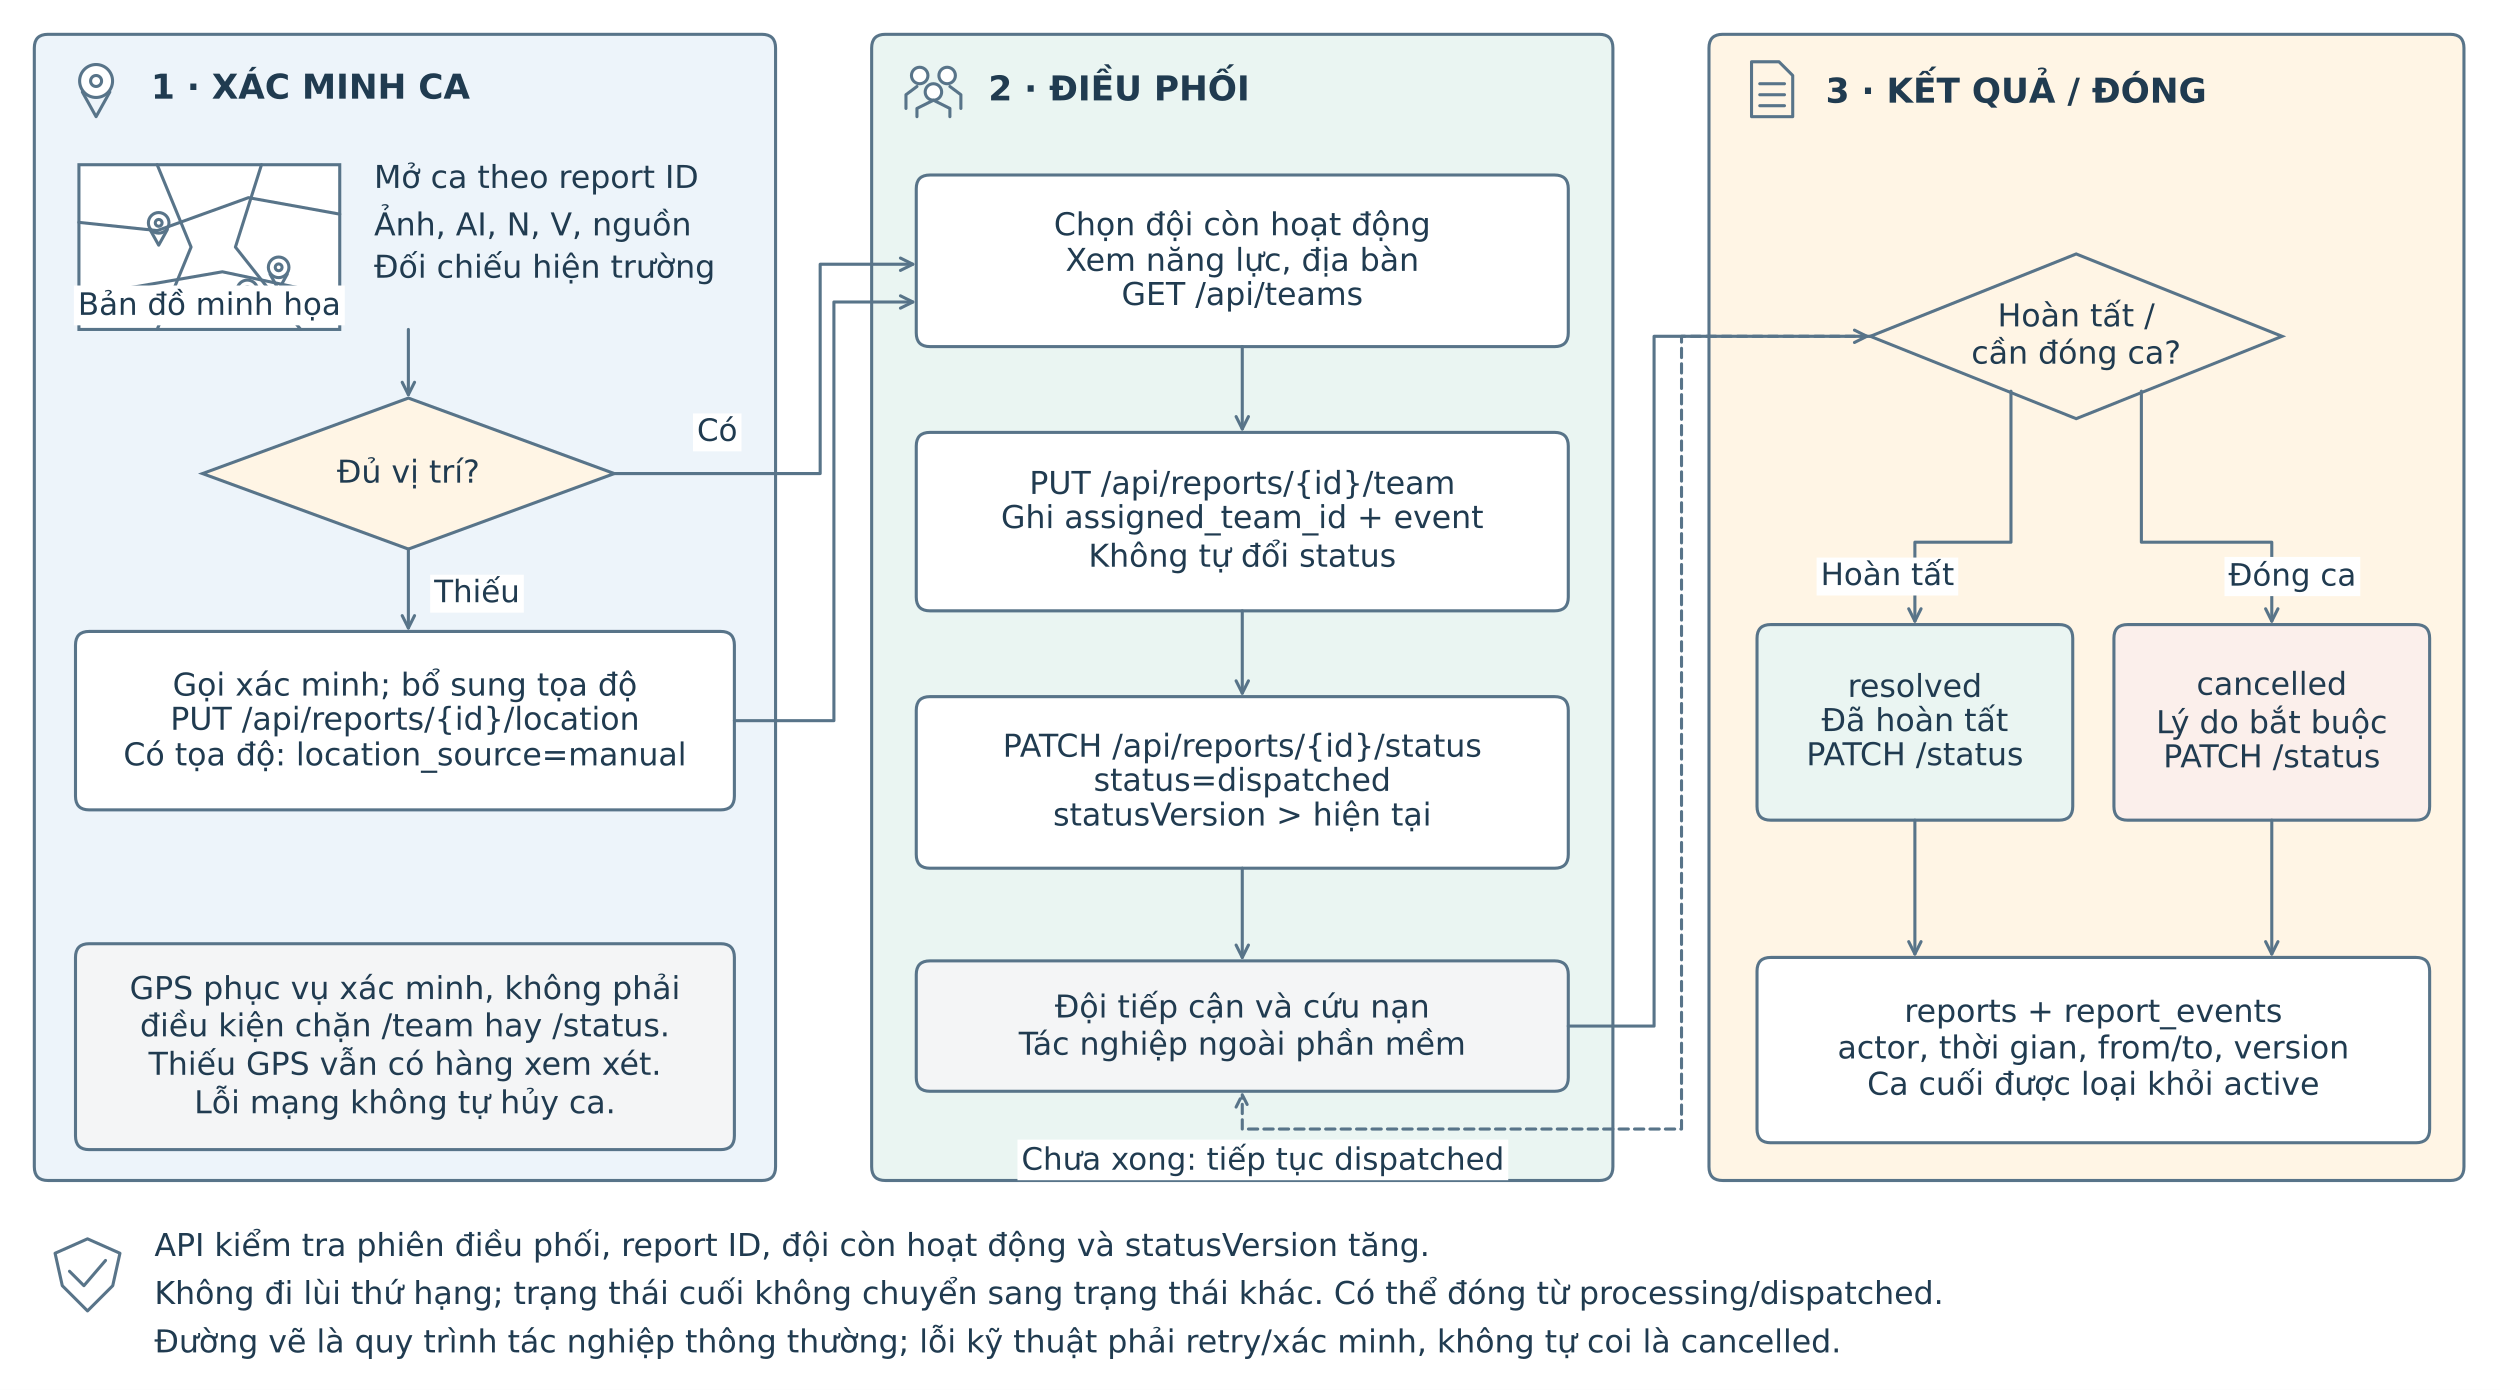
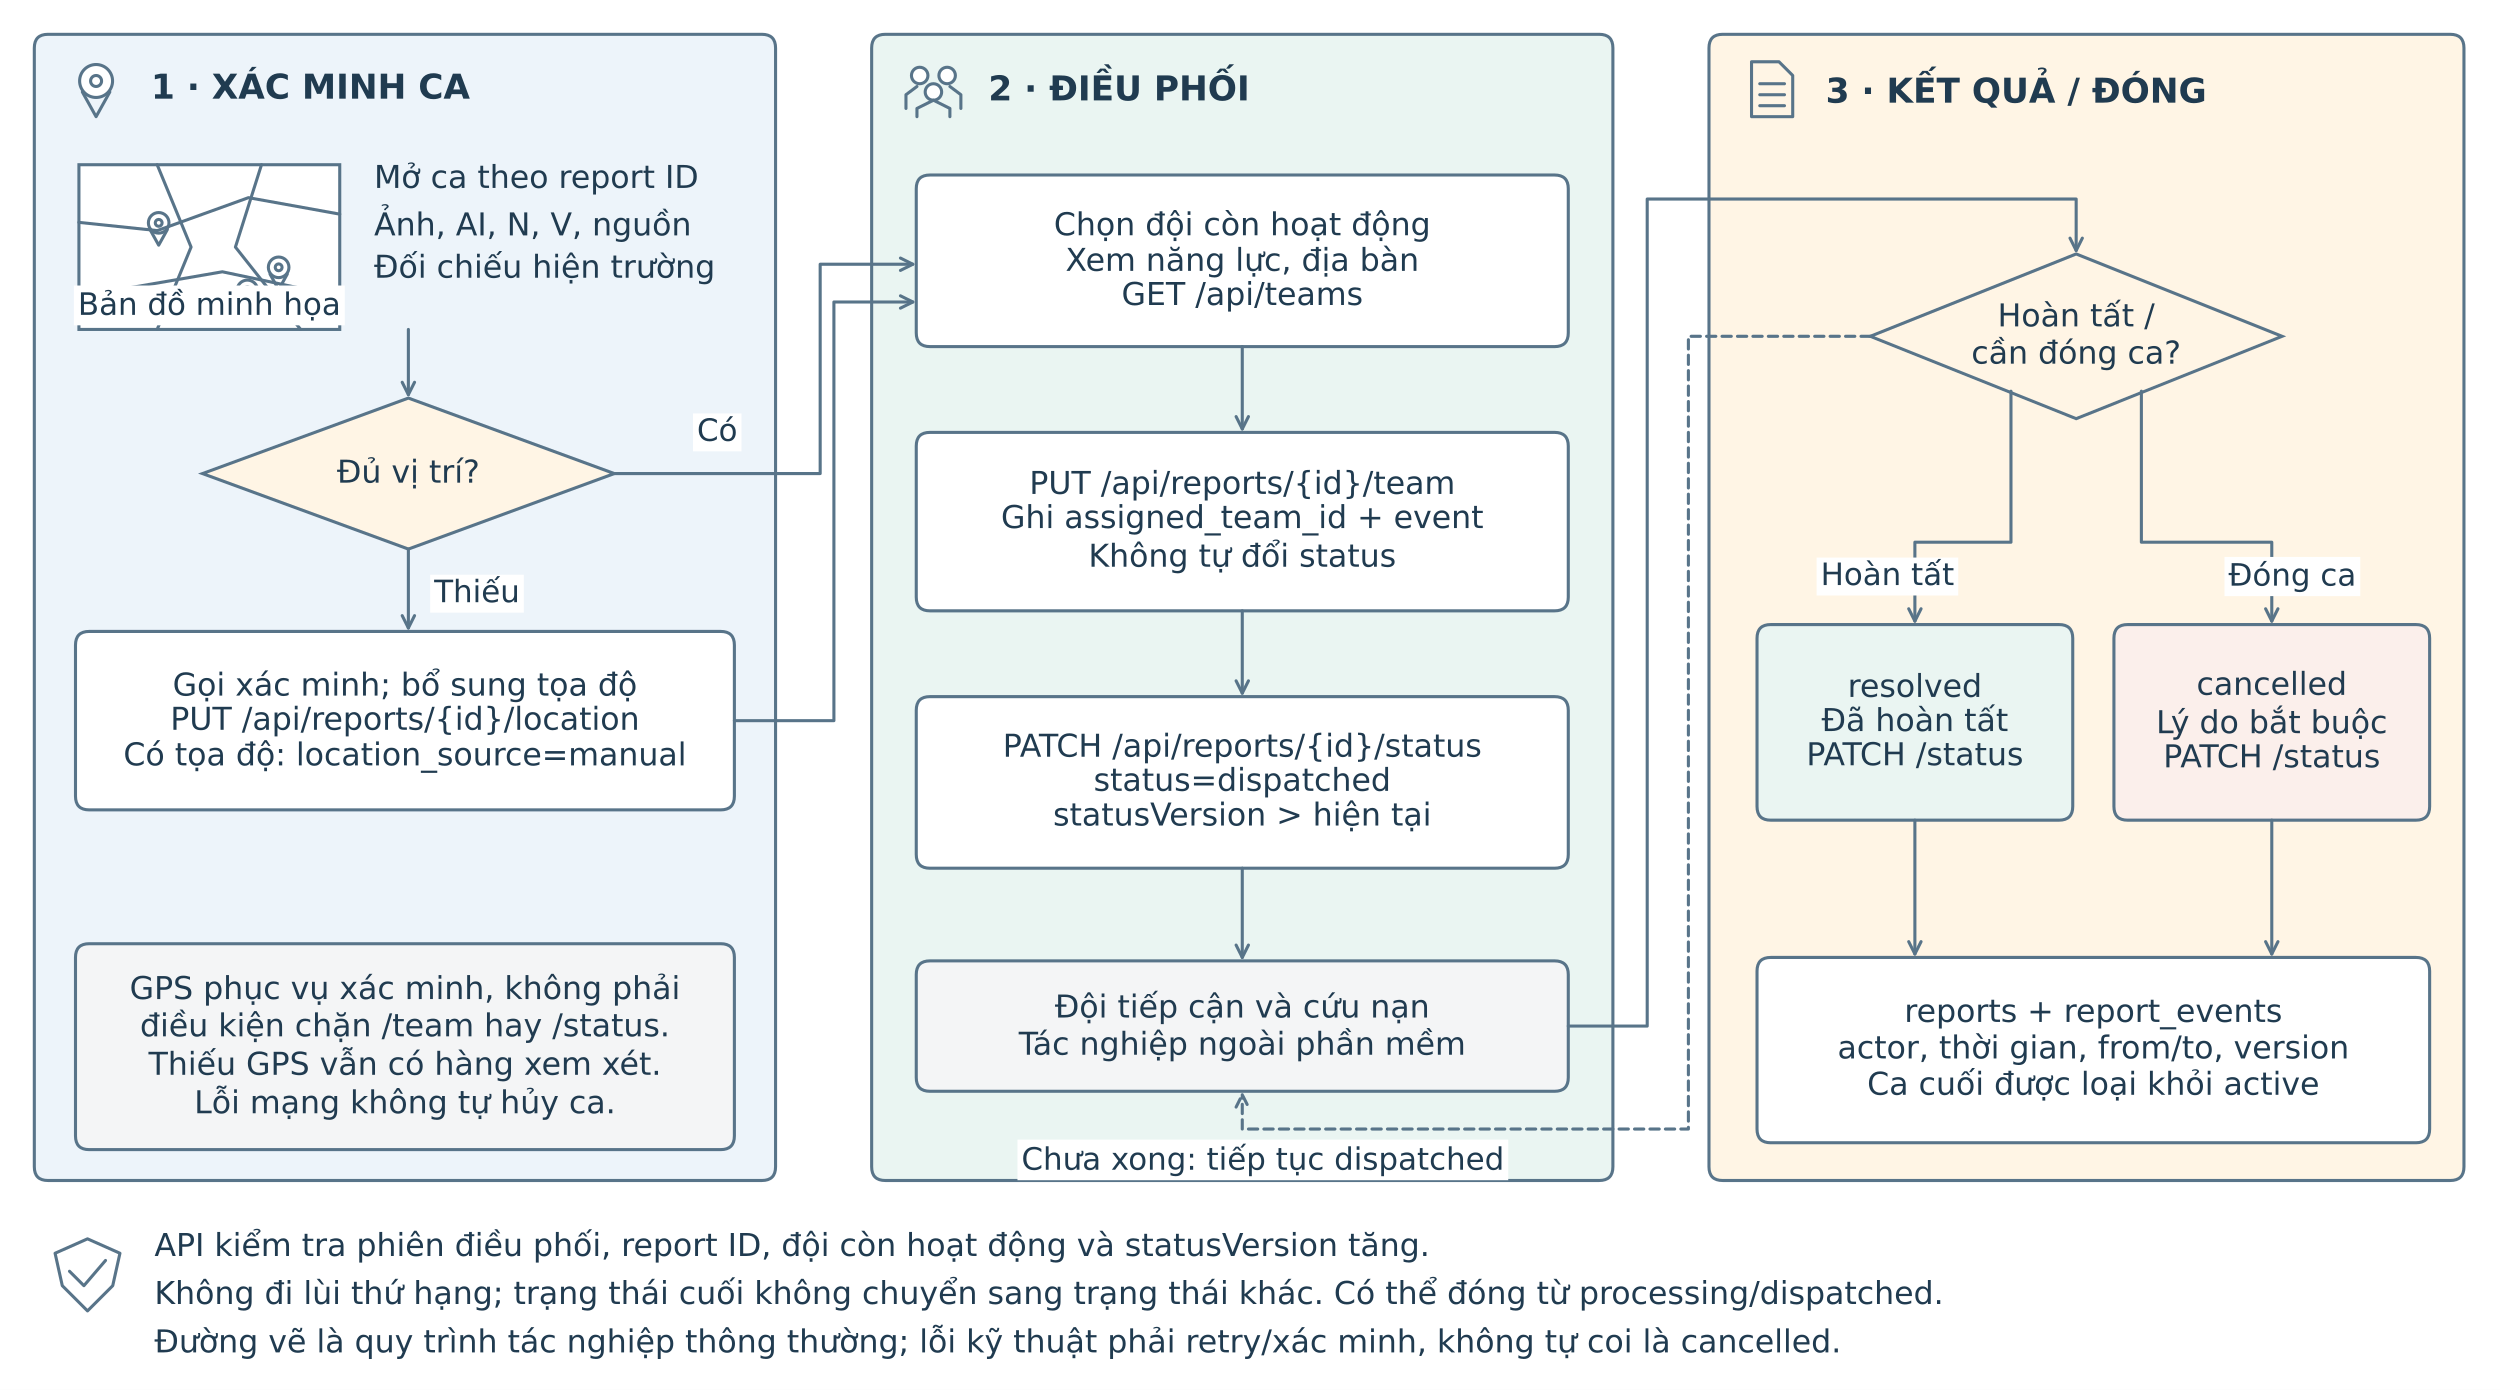
<svg xmlns="http://www.w3.org/2000/svg" width="728.504pt" height="405pt" viewBox="0 0 728.504 405" version="1.1">
  <defs>
    <style type="text/css">*{stroke-linejoin: round; stroke-linecap: butt}</style>
  </defs>
  <g id="figure_1">
    <g id="patch_1">
      <path d="M 0 405 L 728.504 405 L 728.504 0 L 0 0 z " style="fill: #ffffff" />
    </g>
    <g id="axes_1">
      <g id="patch_2">
        <path d="M 14 10 L 222 10 Q 226 10 226 14 L 226 340 Q 226 344 222 344 L 14 344 Q 10 344 10 340 L 10 14 Q 10 10 14 10 z " clip-path="url(#pd65123c80a)" style="fill: #edf4fa; stroke: #587489; stroke-width: 0.9; stroke-linejoin: miter" />
      </g>
      <g id="patch_3">
        <path d="M 258 10 L 466 10 Q 470 10 470 14 L 470 340 Q 470 344 466 344 L 258 344 Q 254 344 254 340 L 254 14 Q 254 10 258 10 z " clip-path="url(#pd65123c80a)" style="fill: #eaf5f2; stroke: #587489; stroke-width: 0.9; stroke-linejoin: miter" />
      </g>
      <g id="patch_4">
        <path d="M 502 10 L 714 10 Q 718 10 718 14 L 718 340 Q 718 344 714 344 L 502 344 Q 498 344 498 340 L 498 14 Q 498 10 502 10 z " clip-path="url(#pd65123c80a)" style="fill: #fff5e5; stroke: #587489; stroke-width: 0.9; stroke-linejoin: miter" />
      </g>
      <g id="patch_5">
        <path d="M 23 48 L 99 48 L 99 96 L 23 96 z " clip-path="url(#pd65123c80a)" style="fill: #ffffff; stroke: #587489; stroke-width: 0.9; stroke-linejoin: miter" />
      </g>
      <g id="patch_6">
        <path d="M 119 116 L 179 138 L 119 160 L 59 138 z " clip-path="url(#pd65123c80a)" style="fill: #fff5e5; stroke: #587489; stroke-width: 0.9; stroke-linejoin: miter" />
      </g>
      <g id="patch_7">
        <path d="M 26 184 L 210 184 Q 214 184 214 188 L 214 232 Q 214 236 210 236 L 26 236 Q 22 236 22 232 L 22 188 Q 22 184 26 184 z " clip-path="url(#pd65123c80a)" style="fill: #ffffff; stroke: #587489; stroke-width: 0.9; stroke-linejoin: miter" />
      </g>
      <g id="patch_8">
        <path d="M 26 275 L 210 275 Q 214 275 214 279 L 214 331 Q 214 335 210 335 L 26 335 Q 22 335 22 331 L 22 279 Q 22 275 26 275 z " clip-path="url(#pd65123c80a)" style="fill: #f4f5f6; stroke: #587489; stroke-width: 0.9; stroke-linejoin: miter" />
      </g>
      <g id="patch_9">
        <path d="M 271 51 L 453 51 Q 457 51 457 55 L 457 97 Q 457 101 453 101 L 271 101 Q 267 101 267 97 L 267 55 Q 267 51 271 51 z " clip-path="url(#pd65123c80a)" style="fill: #ffffff; stroke: #587489; stroke-width: 0.9; stroke-linejoin: miter" />
      </g>
      <g id="patch_10">
        <path d="M 271 126 L 453 126 Q 457 126 457 130 L 457 174 Q 457 178 453 178 L 271 178 Q 267 178 267 174 L 267 130 Q 267 126 271 126 z " clip-path="url(#pd65123c80a)" style="fill: #ffffff; stroke: #587489; stroke-width: 0.9; stroke-linejoin: miter" />
      </g>
      <g id="patch_11">
        <path d="M 271 203 L 453 203 Q 457 203 457 207 L 457 249 Q 457 253 453 253 L 271 253 Q 267 253 267 249 L 267 207 Q 267 203 271 203 z " clip-path="url(#pd65123c80a)" style="fill: #ffffff; stroke: #587489; stroke-width: 0.9; stroke-linejoin: miter" />
      </g>
      <g id="patch_12">
        <path d="M 271 280 L 453 280 Q 457 280 457 284 L 457 314 Q 457 318 453 318 L 271 318 Q 267 318 267 314 L 267 284 Q 267 280 271 280 z " clip-path="url(#pd65123c80a)" style="fill: #f4f5f6; stroke: #587489; stroke-width: 0.9; stroke-linejoin: miter" />
      </g>
      <g id="patch_13">
        <path d="M 605 74 L 665 98 L 605 122 L 545 98 z " clip-path="url(#pd65123c80a)" style="fill: #fff5e5; stroke: #587489; stroke-width: 0.9; stroke-linejoin: miter" />
      </g>
      <g id="patch_14">
        <path d="M 516 182 L 600 182 Q 604 182 604 186 L 604 235 Q 604 239 600 239 L 516 239 Q 512 239 512 235 L 512 186 Q 512 182 516 182 z " clip-path="url(#pd65123c80a)" style="fill: #eaf5f2; stroke: #587489; stroke-width: 0.9; stroke-linejoin: miter" />
      </g>
      <g id="patch_15">
        <path d="M 620 182 L 704 182 Q 708 182 708 186 L 708 235 Q 708 239 704 239 L 620 239 Q 616 239 616 235 L 616 186 Q 616 182 620 182 z " clip-path="url(#pd65123c80a)" style="fill: #fbefeb; stroke: #587489; stroke-width: 0.9; stroke-linejoin: miter" />
      </g>
      <g id="patch_16">
        <path d="M 516 279 L 704 279 Q 708 279 708 283 L 708 329 Q 708 333 704 333 L 516 333 Q 512 333 512 329 L 512 283 Q 512 279 516 279 z " clip-path="url(#pd65123c80a)" style="fill: #ffffff; stroke: #587489; stroke-width: 0.9; stroke-linejoin: miter" />
      </g>
      <g id="patch_17">
        <path d="M 28 18.8 C 29.273 18.8 30.494 19.306 31.394 20.206 C 32.294 21.106 32.8 22.327 32.8 23.6 C 32.8 24.873 32.294 26.094 31.394 26.994 C 30.494 27.894 29.273 28.4 28 28.4 C 26.727 28.4 25.506 27.894 24.606 26.994 C 23.706 26.094 23.2 24.873 23.2 23.6 C 23.2 22.327 23.706 21.106 24.606 20.206 C 25.506 19.306 26.727 18.8 28 18.8 z " clip-path="url(#pd65123c80a)" style="fill: #ffffff; stroke: #587489; stroke-width: 0.9; stroke-linejoin: miter" />
      </g>
      <g id="patch_18">
        <path d="M 28 22 C 28.424 22 28.831 22.169 29.131 22.469 C 29.431 22.769 29.6 23.176 29.6 23.6 C 29.6 24.024 29.431 24.431 29.131 24.731 C 28.831 25.031 28.424 25.2 28 25.2 C 27.576 25.2 27.169 25.031 26.869 24.731 C 26.569 24.431 26.4 24.024 26.4 23.6 C 26.4 23.176 26.569 22.769 26.869 22.469 C 27.169 22.169 27.576 22 28 22 z " clip-path="url(#pd65123c80a)" style="fill: #ffffff; stroke: #587489; stroke-width: 0.9; stroke-linejoin: miter" />
      </g>
      <g id="patch_19">
        <path d="M 268 19.6 C 268.636 19.6 269.247 19.853 269.697 20.303 C 270.147 20.753 270.4 21.364 270.4 22 C 270.4 22.636 270.147 23.247 269.697 23.697 C 269.247 24.147 268.636 24.4 268 24.4 C 267.364 24.4 266.753 24.147 266.303 23.697 C 265.853 23.247 265.6 22.636 265.6 22 C 265.6 21.364 265.853 20.753 266.303 20.303 C 266.753 19.853 267.364 19.6 268 19.6 z " clip-path="url(#pd65123c80a)" style="fill: #ffffff; stroke: #587489; stroke-width: 0.9; stroke-linejoin: miter" />
      </g>
      <g id="patch_20">
        <path d="M 276 19.6 C 276.636 19.6 277.247 19.853 277.697 20.303 C 278.147 20.753 278.4 21.364 278.4 22 C 278.4 22.636 278.147 23.247 277.697 23.697 C 277.247 24.147 276.636 24.4 276 24.4 C 275.364 24.4 274.753 24.147 274.303 23.697 C 273.853 23.247 273.6 22.636 273.6 22 C 273.6 21.364 273.853 20.753 274.303 20.303 C 274.753 19.853 275.364 19.6 276 19.6 z " clip-path="url(#pd65123c80a)" style="fill: #ffffff; stroke: #587489; stroke-width: 0.9; stroke-linejoin: miter" />
      </g>
      <g id="patch_21">
        <path d="M 272 24.4 C 272.636 24.4 273.247 24.653 273.697 25.103 C 274.147 25.553 274.4 26.164 274.4 26.8 C 274.4 27.436 274.147 28.047 273.697 28.497 C 273.247 28.947 272.636 29.2 272 29.2 C 271.364 29.2 270.753 28.947 270.303 28.497 C 269.853 28.047 269.6 27.436 269.6 26.8 C 269.6 26.164 269.853 25.553 270.303 25.103 C 270.753 24.653 271.364 24.4 272 24.4 z " clip-path="url(#pd65123c80a)" style="fill: #ffffff; stroke: #587489; stroke-width: 0.9; stroke-linejoin: miter" />
      </g>
      <g id="patch_22">
        <path d="M 46.24 61.94 C 47.036 61.94 47.799 62.256 48.361 62.819 C 48.924 63.381 49.24 64.144 49.24 64.94 C 49.24 65.736 48.924 66.499 48.361 67.061 C 47.799 67.624 47.036 67.94 46.24 67.94 C 45.444 67.94 44.681 67.624 44.119 67.061 C 43.556 66.499 43.24 65.736 43.24 64.94 C 43.24 64.144 43.556 63.381 44.119 62.819 C 44.681 62.256 45.444 61.94 46.24 61.94 z " clip-path="url(#pd65123c80a)" style="fill: #ffffff; stroke: #587489; stroke-width: 0.9; stroke-linejoin: miter" />
      </g>
      <g id="patch_23">
        <path d="M 46.24 63.94 C 46.505 63.94 46.76 64.045 46.947 64.233 C 47.135 64.42 47.24 64.675 47.24 64.94 C 47.24 65.205 47.135 65.46 46.947 65.647 C 46.76 65.835 46.505 65.94 46.24 65.94 C 45.975 65.94 45.72 65.835 45.533 65.647 C 45.345 65.46 45.24 65.205 45.24 64.94 C 45.24 64.675 45.345 64.42 45.533 64.233 C 45.72 64.045 45.975 63.94 46.24 63.94 z " clip-path="url(#pd65123c80a)" style="fill: #ffffff; stroke: #587489; stroke-width: 0.9; stroke-linejoin: miter" />
      </g>
      <g id="patch_24">
        <path d="M 81.2 74.9 C 81.996 74.9 82.759 75.216 83.321 75.779 C 83.884 76.341 84.2 77.104 84.2 77.9 C 84.2 78.696 83.884 79.459 83.321 80.021 C 82.759 80.584 81.996 80.9 81.2 80.9 C 80.404 80.9 79.641 80.584 79.079 80.021 C 78.516 79.459 78.2 78.696 78.2 77.9 C 78.2 77.104 78.516 76.341 79.079 75.779 C 79.641 75.216 80.404 74.9 81.2 74.9 z " clip-path="url(#pd65123c80a)" style="fill: #ffffff; stroke: #587489; stroke-width: 0.9; stroke-linejoin: miter" />
      </g>
      <g id="patch_25">
        <path d="M 81.2 76.9 C 81.465 76.9 81.72 77.005 81.907 77.193 C 82.095 77.38 82.2 77.635 82.2 77.9 C 82.2 78.165 82.095 78.42 81.907 78.607 C 81.72 78.795 81.465 78.9 81.2 78.9 C 80.935 78.9 80.68 78.795 80.493 78.607 C 80.305 78.42 80.2 78.165 80.2 77.9 C 80.2 77.635 80.305 77.38 80.493 77.193 C 80.68 77.005 80.935 76.9 81.2 76.9 z " clip-path="url(#pd65123c80a)" style="fill: #ffffff; stroke: #587489; stroke-width: 0.9; stroke-linejoin: miter" />
      </g>
      <g id="patch_26">
        <path d="M 72.08 81.62 C 72.876 81.62 73.639 81.936 74.201 82.499 C 74.764 83.061 75.08 83.824 75.08 84.62 C 75.08 85.416 74.764 86.179 74.201 86.741 C 73.639 87.304 72.876 87.62 72.08 87.62 C 71.284 87.62 70.521 87.304 69.959 86.741 C 69.396 86.179 69.08 85.416 69.08 84.62 C 69.08 83.824 69.396 83.061 69.959 82.499 C 70.521 81.936 71.284 81.62 72.08 81.62 z " clip-path="url(#pd65123c80a)" style="fill: #ffffff; stroke: #587489; stroke-width: 0.9; stroke-linejoin: miter" />
      </g>
      <g id="patch_27">
        <path d="M 72.08 83.62 C 72.345 83.62 72.6 83.725 72.787 83.913 C 72.975 84.1 73.08 84.355 73.08 84.62 C 73.08 84.885 72.975 85.14 72.787 85.327 C 72.6 85.515 72.345 85.62 72.08 85.62 C 71.815 85.62 71.56 85.515 71.373 85.327 C 71.185 85.14 71.08 84.885 71.08 84.62 C 71.08 84.355 71.185 84.1 71.373 83.913 C 71.56 83.725 71.815 83.62 72.08 83.62 z " clip-path="url(#pd65123c80a)" style="fill: #ffffff; stroke: #587489; stroke-width: 0.9; stroke-linejoin: miter" />
      </g>
      <g id="patch_28">
        <path d="M 24 26.8 L 28 34 L 32 26.8 " clip-path="url(#pd65123c80a)" style="fill: none; stroke: #587489; stroke-width: 0.9; stroke-linecap: round" />
      </g>
      <g id="patch_29">
        <path d="M 264 31.6 L 264 27.6 L 267.2 25.2 " clip-path="url(#pd65123c80a)" style="fill: none; stroke: #587489; stroke-width: 0.9; stroke-linecap: round" />
      </g>
      <g id="patch_30">
        <path d="M 280 31.6 L 280 27.6 L 276.8 25.2 " clip-path="url(#pd65123c80a)" style="fill: none; stroke: #587489; stroke-width: 0.9; stroke-linecap: round" />
      </g>
      <g id="patch_31">
        <path d="M 267.2 34 L 267.2 31.6 L 272 29.2 L 276.8 31.6 L 276.8 34 " clip-path="url(#pd65123c80a)" style="fill: none; stroke: #587489; stroke-width: 0.9; stroke-linecap: round" />
      </g>
      <g id="patch_32">
        <path d="M 510.4 18 L 518.4 18 L 522.4 22 L 522.4 34 L 510.4 34 L 510.4 18 " clip-path="url(#pd65123c80a)" style="fill: none; stroke: #587489; stroke-width: 0.9; stroke-linecap: round" />
      </g>
      <g id="patch_33">
        <path d="M 512.8 24.4 L 520 24.4 " clip-path="url(#pd65123c80a)" style="fill: none; stroke: #587489; stroke-width: 0.9; stroke-linecap: round" />
      </g>
      <g id="patch_34">
        <path d="M 512.8 27.6 L 520 27.6 " clip-path="url(#pd65123c80a)" style="fill: none; stroke: #587489; stroke-width: 0.9; stroke-linecap: round" />
      </g>
      <g id="patch_35">
        <path d="M 512.8 30.8 L 520 30.8 " clip-path="url(#pd65123c80a)" style="fill: none; stroke: #587489; stroke-width: 0.9; stroke-linecap: round" />
      </g>
      <g id="patch_36">
        <path d="M 23 64.8 L 45.8 67.2 L 72.4 57.6 L 99 62.4 " clip-path="url(#pd65123c80a)" style="fill: none; stroke: #587489; stroke-width: 0.9; stroke-linecap: round" />
      </g>
      <g id="patch_37">
        <path d="M 45.8 48 L 55.68 72 L 45.8 96 " clip-path="url(#pd65123c80a)" style="fill: none; stroke: #587489; stroke-width: 0.9; stroke-linecap: round" />
      </g>
      <g id="patch_38">
        <path d="M 23 86.4 L 64.8 79.2 L 99 86.4 " clip-path="url(#pd65123c80a)" style="fill: none; stroke: #587489; stroke-width: 0.9; stroke-linecap: round" />
      </g>
      <g id="patch_39">
        <path d="M 76.2 48 L 68.6 72 L 87.6 96 " clip-path="url(#pd65123c80a)" style="fill: none; stroke: #587489; stroke-width: 0.9; stroke-linecap: round" />
      </g>
      <g id="patch_40">
        <path d="M 43.74 66.94 L 46.24 71.44 L 48.74 66.94 " clip-path="url(#pd65123c80a)" style="fill: none; stroke: #587489; stroke-width: 0.9; stroke-linecap: round" />
      </g>
      <g id="patch_41">
        <path d="M 78.7 79.9 L 81.2 84.4 L 83.7 79.9 " clip-path="url(#pd65123c80a)" style="fill: none; stroke: #587489; stroke-width: 0.9; stroke-linecap: round" />
      </g>
      <g id="patch_42">
        <path d="M 69.58 86.62 L 72.08 91.12 L 74.58 86.62 " clip-path="url(#pd65123c80a)" style="fill: none; stroke: #587489; stroke-width: 0.9; stroke-linecap: round" />
      </g>
      <g id="patch_43">
        <path d="M 119 96 L 119 114.994 " clip-path="url(#pd65123c80a)" style="fill: none; stroke: #587489; stroke-width: 0.9; stroke-linecap: round" />
        <path d="M 120.8 111.394 L 119 114.994 L 117.2 111.394 " clip-path="url(#pd65123c80a)" style="fill: none; stroke: #587489; stroke-width: 0.9; stroke-linecap: round" />
      </g>
      <g id="patch_44">
        <path d="M 119 160 L 119 182.994 " clip-path="url(#pd65123c80a)" style="fill: none; stroke: #587489; stroke-width: 0.9; stroke-linecap: round" />
        <path d="M 120.8 179.394 L 119 182.994 L 117.2 179.394 " clip-path="url(#pd65123c80a)" style="fill: none; stroke: #587489; stroke-width: 0.9; stroke-linecap: round" />
      </g>
      <g id="patch_45">
        <path d="M 179 138 L 239 138 L 239 77 L 265.994 77 " clip-path="url(#pd65123c80a)" style="fill: none; stroke: #587489; stroke-width: 0.9; stroke-linecap: round" />
        <path d="M 262.394 75.2 L 265.994 77 L 262.394 78.8 " clip-path="url(#pd65123c80a)" style="fill: none; stroke: #587489; stroke-width: 0.9; stroke-linecap: round" />
      </g>
      <g id="patch_46">
        <path d="M 214 210 L 243 210 L 243 88 L 265.994 88 " clip-path="url(#pd65123c80a)" style="fill: none; stroke: #587489; stroke-width: 0.9; stroke-linecap: round" />
        <path d="M 262.394 86.2 L 265.994 88 L 262.394 89.8 " clip-path="url(#pd65123c80a)" style="fill: none; stroke: #587489; stroke-width: 0.9; stroke-linecap: round" />
      </g>
      <g id="patch_47">
        <path d="M 362 101 L 362 124.994 " clip-path="url(#pd65123c80a)" style="fill: none; stroke: #587489; stroke-width: 0.9; stroke-linecap: round" />
        <path d="M 363.8 121.394 L 362 124.994 L 360.2 121.394 " clip-path="url(#pd65123c80a)" style="fill: none; stroke: #587489; stroke-width: 0.9; stroke-linecap: round" />
      </g>
      <g id="patch_48">
        <path d="M 362 178 L 362 201.994 " clip-path="url(#pd65123c80a)" style="fill: none; stroke: #587489; stroke-width: 0.9; stroke-linecap: round" />
        <path d="M 363.8 198.394 L 362 201.994 L 360.2 198.394 " clip-path="url(#pd65123c80a)" style="fill: none; stroke: #587489; stroke-width: 0.9; stroke-linecap: round" />
      </g>
      <g id="patch_49">
        <path d="M 362 253 L 362 278.994 " clip-path="url(#pd65123c80a)" style="fill: none; stroke: #587489; stroke-width: 0.9; stroke-linecap: round" />
        <path d="M 363.8 275.394 L 362 278.994 L 360.2 275.394 " clip-path="url(#pd65123c80a)" style="fill: none; stroke: #587489; stroke-width: 0.9; stroke-linecap: round" />
      </g>
      <g id="patch_50">
-         <path d="M 457 299 L 482 299 L 482 98 L 543.994 98 " clip-path="url(#pd65123c80a)" style="fill: none; stroke: #587489; stroke-width: 0.9; stroke-linecap: round" />
-         <path d="M 540.394 96.2 L 543.994 98 L 540.394 99.8 " clip-path="url(#pd65123c80a)" style="fill: none; stroke: #587489; stroke-width: 0.9; stroke-linecap: round" />
+         <path d="M 457 299 L 480 299 L 480 58 L 605 58 L 605 72.994 " clip-path="url(#pd65123c80a)" style="fill: none; stroke: #587489; stroke-width: 0.9; stroke-linecap: round" />
+         <path d="M 606.8 69.394 L 605 72.994 L 603.2 69.394 " clip-path="url(#pd65123c80a)" style="fill: none; stroke: #587489; stroke-width: 0.9; stroke-linecap: round" />
      </g>
      <g id="patch_51">
-         <path d="M 545 98 L 490 98 L 490 329 L 362 329 L 362 319.006 " clip-path="url(#pd65123c80a)" style="fill: none; stroke-dasharray: 2.7,1.8; stroke-dashoffset: 0; stroke: #587489; stroke-width: 0.9; stroke-linecap: round" />
+         <path d="M 545 98 L 492 98 L 492 329 L 362 329 L 362 319.006 " clip-path="url(#pd65123c80a)" style="fill: none; stroke-dasharray: 2.7,1.8; stroke-dashoffset: 0; stroke: #587489; stroke-width: 0.9; stroke-linecap: round" />
        <path d="M 360.2 322.606 L 362 319.006 L 363.8 322.606 " clip-path="url(#pd65123c80a)" style="fill: none; stroke-dasharray: 2.7,1.8; stroke-dashoffset: 0; stroke: #587489; stroke-width: 0.9; stroke-linecap: round" />
      </g>
      <g id="patch_52">
        <path d="M 586 114 L 586 158 L 558 158 L 558 180.994 " clip-path="url(#pd65123c80a)" style="fill: none; stroke: #587489; stroke-width: 0.9; stroke-linecap: round" />
        <path d="M 559.8 177.394 L 558 180.994 L 556.2 177.394 " clip-path="url(#pd65123c80a)" style="fill: none; stroke: #587489; stroke-width: 0.9; stroke-linecap: round" />
      </g>
      <g id="patch_53">
        <path d="M 624 114 L 624 158 L 662 158 L 662 180.994 " clip-path="url(#pd65123c80a)" style="fill: none; stroke: #587489; stroke-width: 0.9; stroke-linecap: round" />
        <path d="M 663.8 177.394 L 662 180.994 L 660.2 177.394 " clip-path="url(#pd65123c80a)" style="fill: none; stroke: #587489; stroke-width: 0.9; stroke-linecap: round" />
      </g>
      <g id="patch_54">
        <path d="M 558 239 L 558 277.994 " clip-path="url(#pd65123c80a)" style="fill: none; stroke: #587489; stroke-width: 0.9; stroke-linecap: round" />
        <path d="M 559.8 274.394 L 558 277.994 L 556.2 274.394 " clip-path="url(#pd65123c80a)" style="fill: none; stroke: #587489; stroke-width: 0.9; stroke-linecap: round" />
      </g>
      <g id="patch_55">
        <path d="M 662 239 L 662 277.994 " clip-path="url(#pd65123c80a)" style="fill: none; stroke: #587489; stroke-width: 0.9; stroke-linecap: round" />
        <path d="M 663.8 274.394 L 662 277.994 L 660.2 274.394 " clip-path="url(#pd65123c80a)" style="fill: none; stroke: #587489; stroke-width: 0.9; stroke-linecap: round" />
      </g>
      <g id="patch_56">
        <path d="M 25.5 361 L 34.95 365.2 L 32.85 374.65 L 25.5 382 L 18.15 374.65 L 16.05 365.2 L 25.5 361 " clip-path="url(#pd65123c80a)" style="fill: none; stroke: #587489; stroke-width: 0.9; stroke-linecap: round" />
      </g>
      <g id="patch_57">
        <path d="M 20.25 370.45 L 24.45 374.65 L 30.75 367.3 " clip-path="url(#pd65123c80a)" style="fill: none; stroke: #587489; stroke-width: 0.9; stroke-linecap: round" />
      </g>
      <g id="text_1">
        <text style="font-weight: 700; font-size: 10px; font-family: 'DejaVu Sans'; text-anchor: start; fill: #203b50" x="44" y="28.759" transform="rotate(-0 44 28.75937)">1 · XÁC MINH CA</text>
      </g>
      <g id="text_2">
        <text style="font-weight: 700; font-size: 10px; font-family: 'DejaVu Sans'; text-anchor: start; fill: #203b50" x="288" y="29.267" transform="rotate(-0 288 29.26719)">2 · ĐIỀU PHỐI</text>
      </g>
      <g id="text_3">
        <text style="font-weight: 700; font-size: 10px; font-family: 'DejaVu Sans'; text-anchor: start; fill: #203b50" x="532" y="29.926" transform="rotate(-0 532 29.92578)">3 · KẾT QUẢ / ĐÓNG</text>
      </g>
      <g id="text_4">
        <g id="patch_58">
          <path d="M 21.532 94.797 L 100.468 94.797 L 100.468 83.203 L 21.532 83.203 z " style="fill: #ffffff" />
        </g>
        <text style="font-size: 9px; font-family: 'DejaVu Sans'; text-anchor: middle; fill: #203b50" x="61" y="91.756" transform="rotate(-0 61 91.75555)">Bản đồ minh họa</text>
      </g>
      <g id="text_5">
        <text style="font-size: 9.2px; font-family: 'DejaVu Sans'; text-anchor: start; fill: #203b50" x="109" y="54.769" transform="rotate(-0 109 54.76934)">Mở ca theo report ID</text>
      </g>
      <g id="text_6">
        <text style="font-size: 9.2px; font-family: 'DejaVu Sans'; text-anchor: start; fill: #203b50" x="109" y="68.597" transform="rotate(-0 109 68.59734)">Ảnh, AI, N, V, nguồn</text>
      </g>
      <g id="text_7">
        <text style="font-size: 9.2px; font-family: 'DejaVu Sans'; text-anchor: start; fill: #203b50" x="109" y="80.931" transform="rotate(-0 109 80.93106)">Đối chiếu hiện trường</text>
      </g>
      <g id="text_8">
        <text style="font-size: 9.2px; font-family: 'DejaVu Sans'; text-anchor: middle; fill: #203b50" x="119" y="140.655" transform="rotate(-0 119 140.6551)">Đủ vị trí?</text>
      </g>
      <g id="text_9">
        <text style="font-size: 9.2px; font-family: 'DejaVu Sans'; fill: #203b50" transform="translate(50.30812 202.7073)">Gọi xác minh; bổ sung tọa độ</text>
        <text style="font-size: 9.2px; font-family: 'DejaVu Sans'; fill: #203b50" transform="translate(49.62531 212.6598)">PUT /api/reports/{id}/location</text>
        <text style="font-size: 9.2px; font-family: 'DejaVu Sans'; fill: #203b50" transform="translate(35.959 223.0355)">Có tọa độ: location_source=manual</text>
      </g>
      <g id="text_10">
        <text style="font-size: 9.2px; font-family: 'DejaVu Sans'; fill: #203b50" transform="translate(37.76881 291.1313)">GPS phục vụ xác minh, không phải</text>
        <text style="font-size: 9.2px; font-family: 'DejaVu Sans'; fill: #203b50" transform="translate(40.79547 301.9864)">điều kiện chặn /team hay /status.</text>
        <text style="font-size: 9.2px; font-family: 'DejaVu Sans'; fill: #203b50" transform="translate(43.28666 313.1969)">Thiếu GPS vẫn có hàng xem xét.</text>
        <text style="font-size: 9.2px; font-family: 'DejaVu Sans'; fill: #203b50" transform="translate(56.58856 324.4074)">Lỗi mạng không tự hủy ca.</text>
      </g>
      <g id="text_11">
        <text style="font-size: 9.2px; font-family: 'DejaVu Sans'; fill: #203b50" transform="translate(307.1004 68.55857)">Chọn đội còn hoạt động</text>
        <text style="font-size: 9.2px; font-family: 'DejaVu Sans'; fill: #203b50" transform="translate(310.4714 78.93422)">Xem năng lực, địa bàn</text>
        <text style="font-size: 9.2px; font-family: 'DejaVu Sans'; fill: #203b50" transform="translate(326.8114 88.88668)">GET /api/teams</text>
      </g>
      <g id="text_12">
        <text style="font-size: 9.2px; font-family: 'DejaVu Sans'; fill: #203b50" transform="translate(299.9438 143.9284)">PUT /api/reports/{id}/team</text>
        <text style="font-size: 9.2px; font-family: 'DejaVu Sans'; fill: #203b50" transform="translate(291.6926 153.8809)">Ghi assigned_team_id + event</text>
        <text style="font-size: 9.2px; font-family: 'DejaVu Sans'; fill: #203b50" transform="translate(317.1673 165.1488)">Không tự đổi status</text>
      </g>
      <g id="text_13">
        <text style="font-size: 9.2px; font-family: 'DejaVu Sans'; fill: #203b50" transform="translate(292.2122 220.506)">PATCH /api/reports/{id}/status</text>
        <text style="font-size: 9.2px; font-family: 'DejaVu Sans'; fill: #203b50" transform="translate(318.6795 230.4584)">status=dispatched</text>
        <text style="font-size: 9.2px; font-family: 'DejaVu Sans'; fill: #203b50" transform="translate(306.8712 240.5713)">statusVersion &gt; hiện tại</text>
      </g>
      <g id="text_14">
        <text style="font-size: 9.2px; font-family: 'DejaVu Sans'; fill: #203b50" transform="translate(307.3872 296.5035)">Đội tiếp cận và cứu nạn</text>
        <text style="font-size: 9.2px; font-family: 'DejaVu Sans'; fill: #203b50" transform="translate(296.8654 307.3586)">Tác nghiệp ngoài phần mềm</text>
      </g>
      <g id="text_15">
        <text style="font-size: 9.2px; font-family: 'DejaVu Sans'; fill: #203b50" transform="translate(582.0927 95.11109)">Hoàn tất /</text>
        <text style="font-size: 9.2px; font-family: 'DejaVu Sans'; fill: #203b50" transform="translate(574.4524 105.9662)">cần đóng ca?</text>
      </g>
      <g id="text_16">
        <text style="font-size: 9.2px; font-family: 'DejaVu Sans'; fill: #203b50" transform="translate(538.4198 203.0862)">resolved</text>
        <text style="font-size: 9.2px; font-family: 'DejaVu Sans'; fill: #203b50" transform="translate(530.8032 213.0386)">Đã hoàn tất</text>
        <text style="font-size: 9.2px; font-family: 'DejaVu Sans'; fill: #203b50" transform="translate(526.3736 222.9911)">PATCH /status</text>
      </g>
      <g id="text_17">
        <text style="font-size: 9.2px; font-family: 'DejaVu Sans'; fill: #203b50" transform="translate(640.0702 202.4762)">cancelled</text>
        <text style="font-size: 9.2px; font-family: 'DejaVu Sans'; fill: #203b50" transform="translate(628.2913 213.6486)">Lý do bắt buộc</text>
        <text style="font-size: 9.2px; font-family: 'DejaVu Sans'; fill: #203b50" transform="translate(630.3736 223.6011)">PATCH /status</text>
      </g>
      <g id="text_18">
        <text style="font-size: 9.2px; font-family: 'DejaVu Sans'; fill: #203b50" transform="translate(554.9322 297.7988)">reports + report_events</text>
        <text style="font-size: 9.2px; font-family: 'DejaVu Sans'; fill: #203b50" transform="translate(535.4477 308.4303)">actor, thời gian, from/to, version</text>
        <text style="font-size: 9.2px; font-family: 'DejaVu Sans'; fill: #203b50" transform="translate(544.0992 319.0226)">Ca cuối được loại khỏi active</text>
      </g>
      <g id="text_19">
        <g id="patch_59">
          <path d="M 125.359 178.525 L 152.641 178.525 L 152.641 167.475 L 125.359 167.475 z " style="fill: #ffffff" />
        </g>
        <text style="font-size: 9px; font-family: 'DejaVu Sans'; text-anchor: middle; fill: #203b50" x="139" y="175.483" transform="rotate(-0 139 175.4834)">Thiếu</text>
      </g>
      <g id="text_20">
        <g id="patch_60">
          <path d="M 201.934 131.525 L 216.066 131.525 L 216.066 120.475 L 201.934 120.475 z " style="fill: #ffffff" />
        </g>
        <text style="font-size: 9px; font-family: 'DejaVu Sans'; text-anchor: middle; fill: #203b50" x="209" y="128.483" transform="rotate(-0 209 128.4834)">Có</text>
      </g>
      <g id="text_21">
        <g id="patch_61">
          <path d="M 296.493 343.909 L 439.507 343.909 L 439.507 332.091 L 296.493 332.091 z " style="fill: #ffffff" />
        </g>
        <text style="font-size: 9px; font-family: 'DejaVu Sans'; text-anchor: middle; fill: #203b50" x="368" y="340.867" transform="rotate(-0 368 340.8673)">Chưa xong: tiếp tục dispatched</text>
      </g>
      <g id="text_22">
        <g id="patch_62">
          <path d="M 529.367 173.525 L 570.633 173.525 L 570.633 162.475 L 529.367 162.475 z " style="fill: #ffffff" />
        </g>
        <text style="font-size: 9px; font-family: 'DejaVu Sans'; text-anchor: middle; fill: #203b50" x="550" y="170.483" transform="rotate(-0 550 170.4834)">Hoàn tất</text>
      </g>
      <g id="text_23">
        <g id="patch_63">
          <path d="M 648.219 173.705 L 687.781 173.705 L 687.781 162.295 L 648.219 162.295 z " style="fill: #ffffff" />
        </g>
        <text style="font-size: 9px; font-family: 'DejaVu Sans'; text-anchor: middle; fill: #203b50" x="668" y="170.663" transform="rotate(-0 668 170.6634)">Đóng ca</text>
      </g>
      <g id="text_24">
        <text style="font-size: 9.2px; font-family: 'DejaVu Sans'; text-anchor: start; fill: #203b50" x="45" y="365.999" transform="rotate(-0 45 365.9993)">API kiểm tra phiên điều phối, report ID, đội còn hoạt động và statusVersion tăng.</text>
      </g>
      <g id="text_25">
        <text style="font-size: 9.2px; font-family: 'DejaVu Sans'; text-anchor: start; fill: #203b50" x="45" y="379.999" transform="rotate(-0 45 379.9993)">Không đi lùi thứ hạng; trạng thái cuối không chuyển sang trạng thái khác. Có thể đóng từ processing/dispatched.</text>
      </g>
      <g id="text_26">
        <text style="font-size: 9.2px; font-family: 'DejaVu Sans'; text-anchor: start; fill: #203b50" x="45" y="394.086" transform="rotate(-0 45 394.0856)">Đường vẽ là quy trình tác nghiệp thông thường; lỗi kỹ thuật phải retry/xác minh, không tự coi là cancelled.</text>
      </g>
    </g>
  </g>
  <defs>
    <clipPath id="pd65123c80a">
      <rect x="0" y="0" width="728.504" height="405" />
    </clipPath>
  </defs>
</svg>
